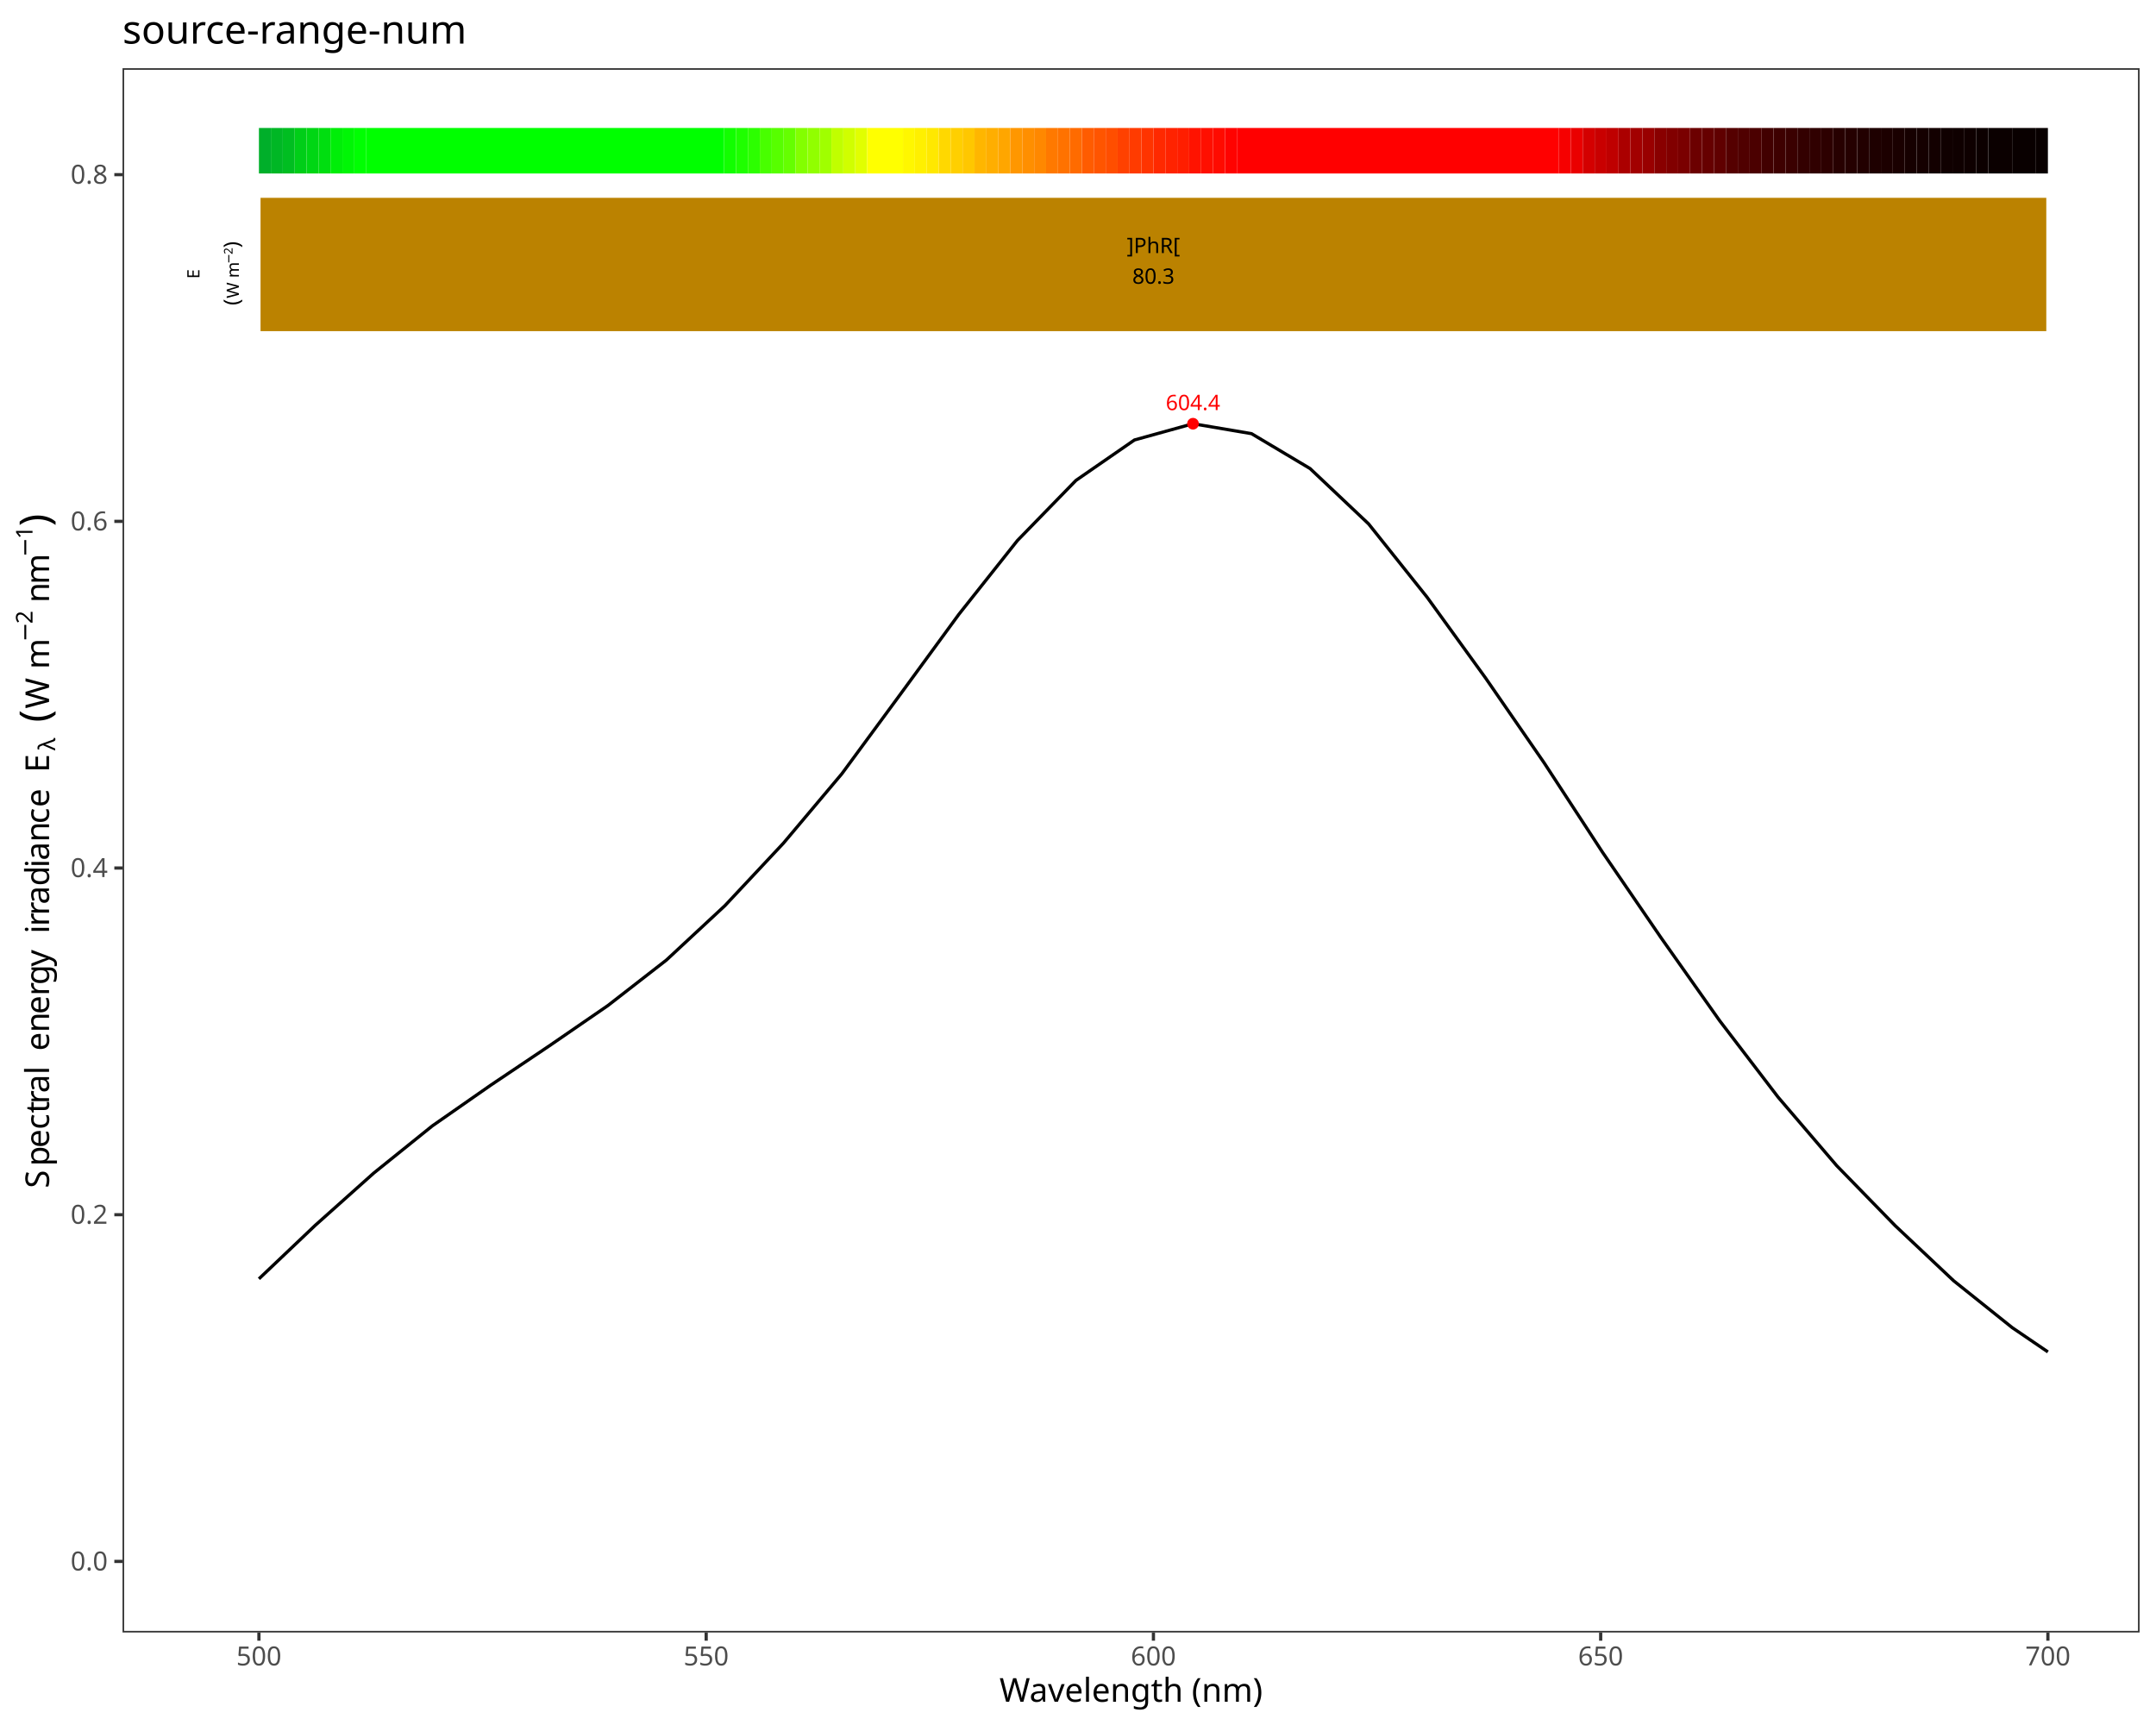
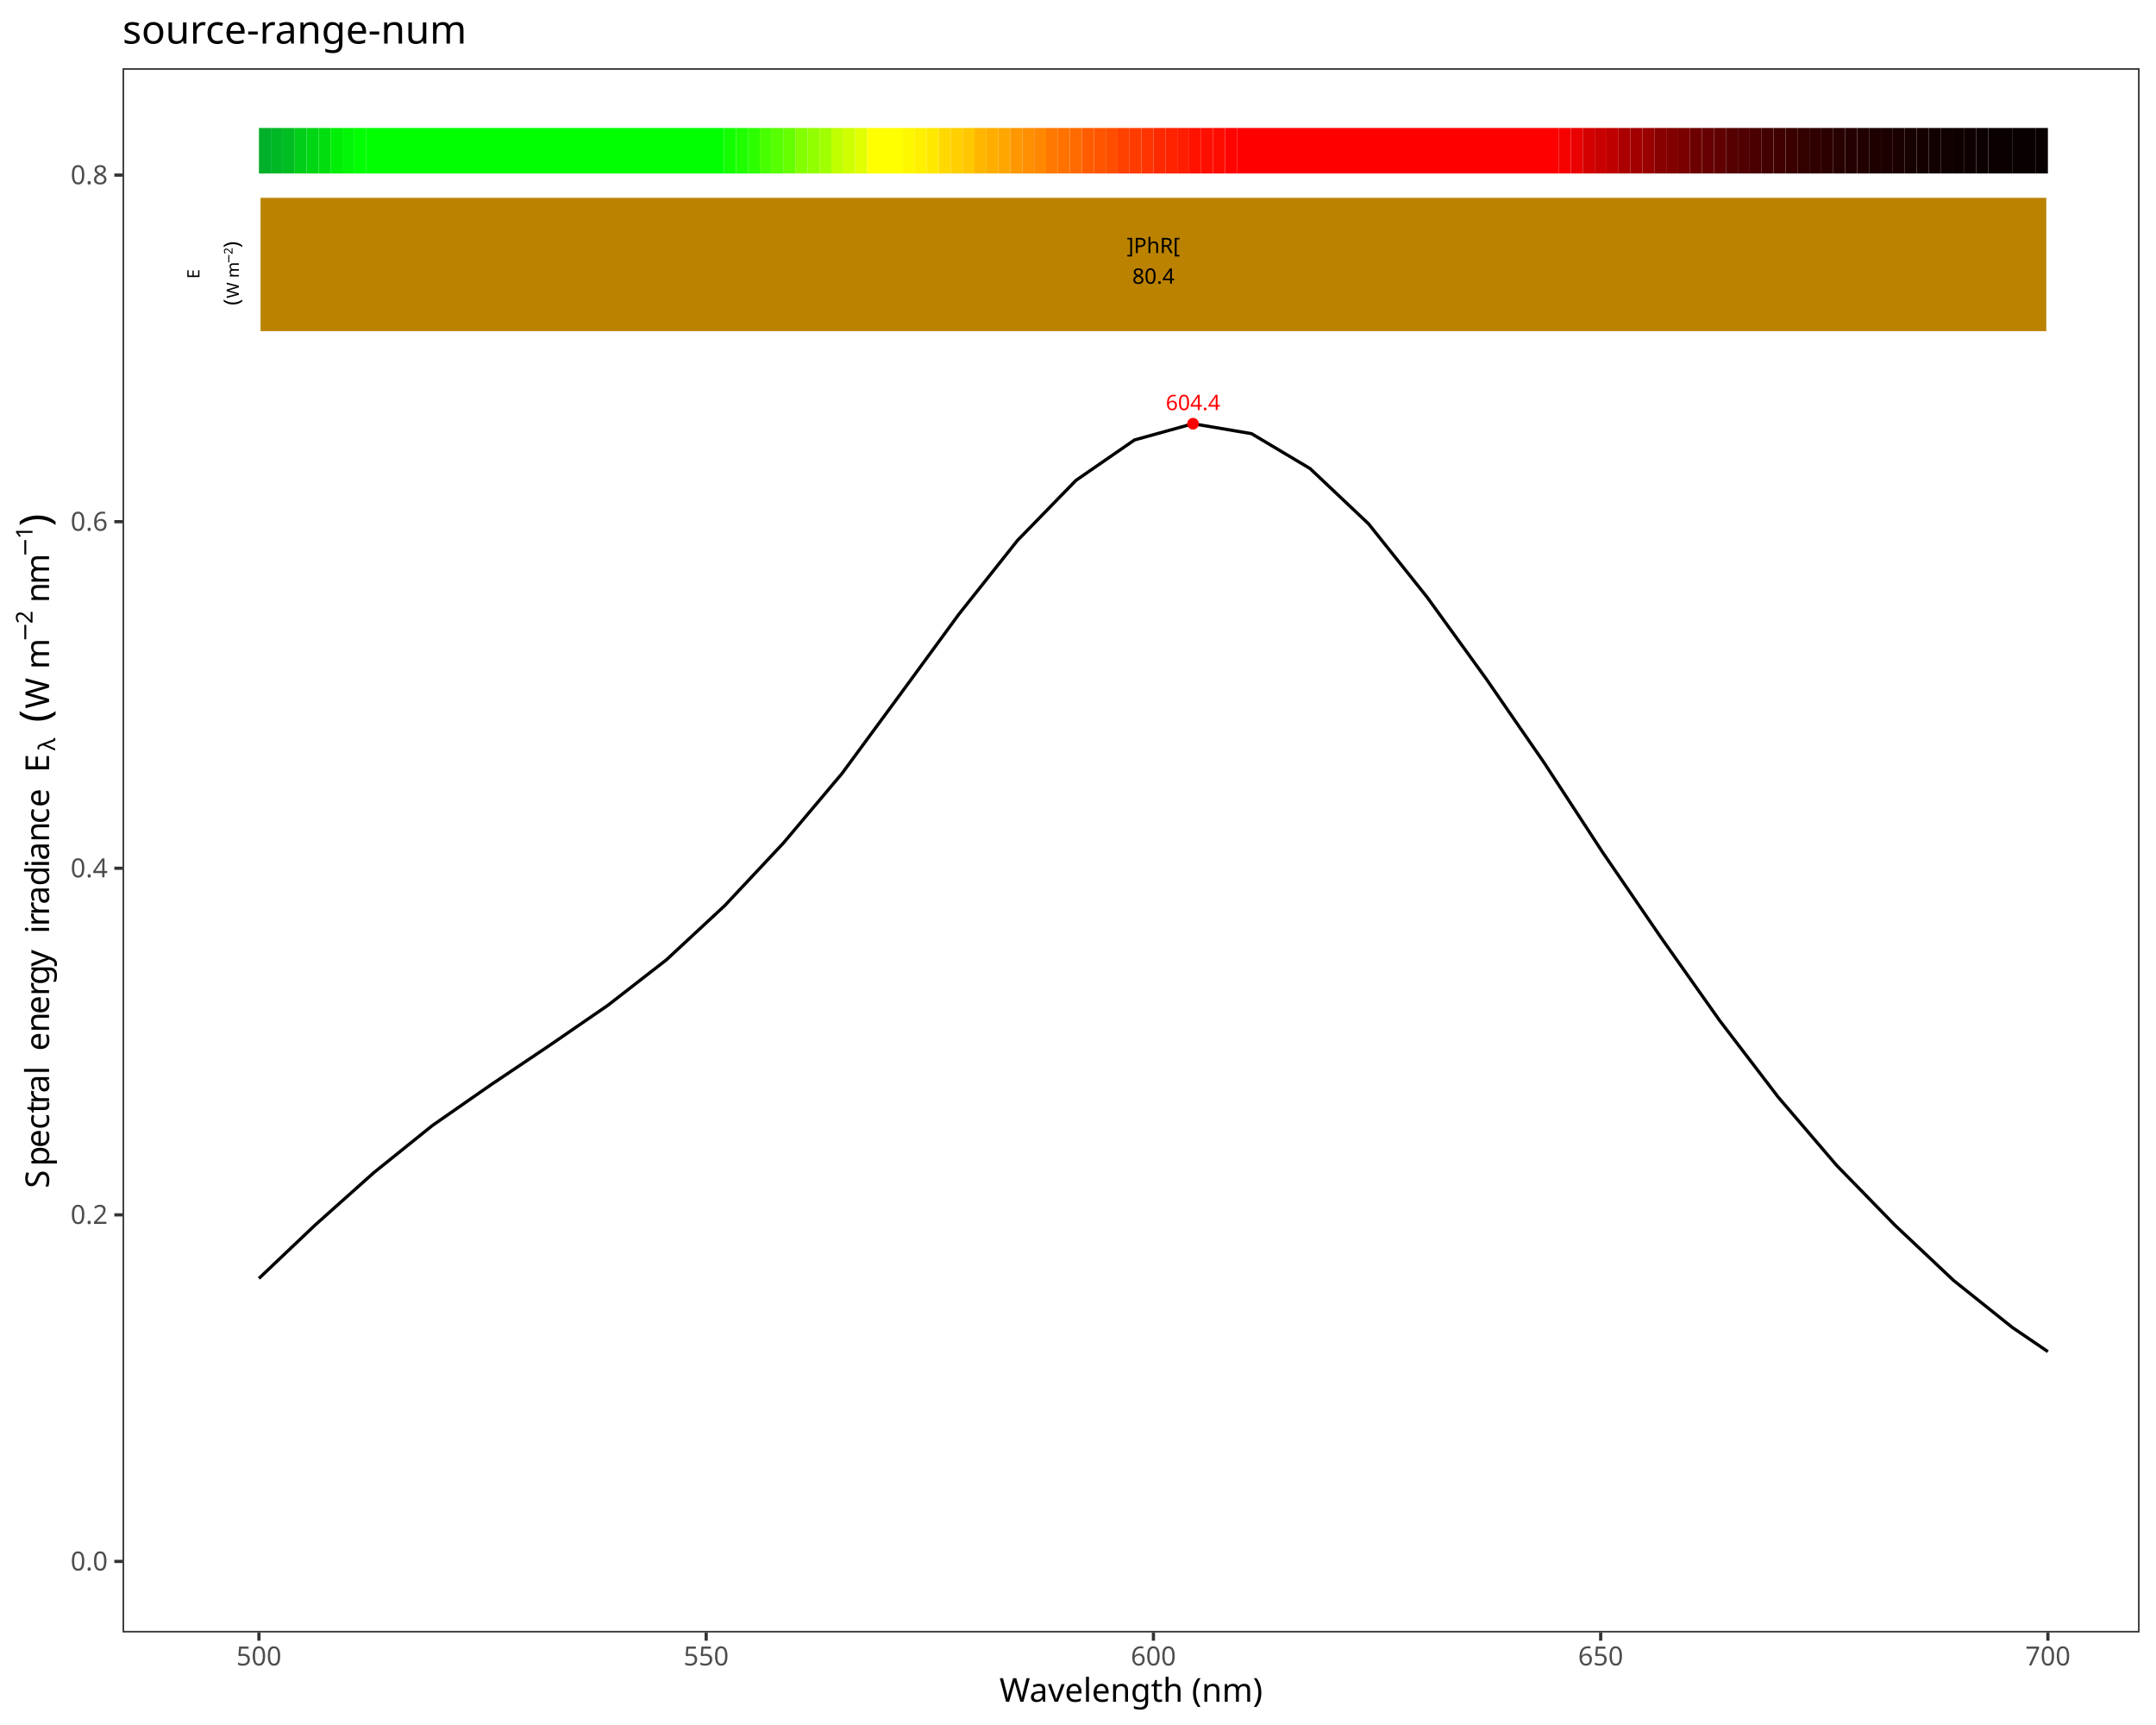
<svg xmlns="http://www.w3.org/2000/svg" class="svglite" data-engine-version="2.0" width="720.00pt" height="576.00pt" viewBox="0 0 720.00 576.00">
  <defs>
    <style type="text/css">
    .svglite line, .svglite polyline, .svglite polygon, .svglite path, .svglite rect, .svglite circle {
      fill: none;
      stroke: #000000;
      stroke-linecap: round;
      stroke-linejoin: round;
      stroke-miterlimit: 10.00;
    }
  </style>
  </defs>
  <rect width="100%" height="100%" style="stroke: none; fill: #FFFFFF;" />
  <defs>
    <clipPath id="cpMC4wMHw3MjAuMDB8MC4wMHw1NzYuMDA=">
      <rect x="0.00" y="0.00" width="720.00" height="576.00" />
    </clipPath>
  </defs>
  <g clip-path="url(#cpMC4wMHw3MjAuMDB8MC4wMHw1NzYuMDA=)">
    <rect x="0.00" y="0.00" width="720.00" height="576.00" style="stroke-width: 1.07; stroke: #FFFFFF; fill: #FFFFFF;" />
  </g>
  <defs>
    <clipPath id="cpNDAuOTJ8NzE0LjUyfDIyLjc4fDU0NS4xMQ==">
      <rect x="40.92" y="22.78" width="673.60" height="522.33" />
    </clipPath>
  </defs>
  <g clip-path="url(#cpNDAuOTJ8NzE0LjUyfDIyLjc4fDU0NS4xMQ==)">
    <rect x="40.92" y="22.78" width="673.60" height="522.33" style="stroke-width: 1.07; stroke: none; fill: #FFFFFF;" />
-     <polyline points="86.47,427.02 105.28,409.15 124.82,391.70 144.36,375.96 163.90,362.34 183.44,349.22 202.99,335.78 222.53,320.59 242.07,302.43 261.61,281.57 281.15,258.36 300.69,231.81 320.24,205.10 339.78,180.48 359.32,160.41 378.86,146.91 398.40,141.49 417.94,144.80 437.49,156.45 457.03,174.92 476.57,199.41 496.11,226.40 515.65,254.70 535.19,284.62 554.74,313.17 574.28,340.83 593.82,366.38 613.36,389.22 632.90,409.27 652.44,427.68 671.99,443.32 683.90,451.42 " style="stroke-width: 1.07; stroke-linecap: butt;" />
+     <polyline points="86.47,426.88 105.28,409.02 124.82,391.58 144.36,375.85 163.90,362.25 183.44,349.13 202.99,335.69 222.53,320.51 242.07,302.36 261.61,281.51 281.15,258.32 300.69,231.77 320.24,205.07 339.78,180.47 359.32,160.40 378.86,146.91 398.40,141.49 417.94,144.80 437.49,156.45 457.03,174.91 476.57,199.39 496.11,226.38 515.65,254.67 535.19,284.58 554.74,313.12 574.28,340.77 593.82,366.32 613.36,389.15 632.90,409.19 652.44,427.59 671.99,443.23 683.90,451.33 " style="stroke-width: 1.07; stroke-linecap: butt;" />
    <text x="398.40" y="136.94" text-anchor="middle" style="font-size: 7.11px; fill: #FF0000; font-family: sans;" textLength="17.80px" lengthAdjust="spacingAndGlyphs">604.4</text>
    <circle cx="398.40" cy="141.49" r="1.95" style="stroke-width: 0.71; stroke: none; fill: #FF0000;" />
    <rect x="86.47" y="42.73" width="3.98" height="15.20" style="stroke-width: 1.07; stroke: none; stroke-linecap: butt; stroke-linejoin: miter; fill: #00AF2A;" />
    <rect x="90.46" y="42.73" width="3.98" height="15.20" style="stroke-width: 1.07; stroke: none; stroke-linecap: butt; stroke-linejoin: miter; fill: #00B725;" />
    <rect x="94.44" y="42.73" width="3.98" height="15.20" style="stroke-width: 1.07; stroke: none; stroke-linecap: butt; stroke-linejoin: miter; fill: #00BE21;" />
    <rect x="98.42" y="42.73" width="3.98" height="15.20" style="stroke-width: 1.07; stroke: none; stroke-linecap: butt; stroke-linejoin: miter; fill: #00CE18;" />
    <rect x="102.41" y="42.73" width="3.98" height="15.20" style="stroke-width: 1.07; stroke: none; stroke-linecap: butt; stroke-linejoin: miter; fill: #00D614;" />
    <rect x="106.39" y="42.73" width="3.98" height="15.20" style="stroke-width: 1.07; stroke: none; stroke-linecap: butt; stroke-linejoin: miter; fill: #00DE10;" />
    <rect x="110.37" y="42.73" width="3.98" height="15.20" style="stroke-width: 1.07; stroke: none; stroke-linecap: butt; stroke-linejoin: miter; fill: #00EE08;" />
    <rect x="114.35" y="42.73" width="3.98" height="15.20" style="stroke-width: 1.07; stroke: none; stroke-linecap: butt; stroke-linejoin: miter; fill: #00F605;" />
    <rect x="118.34" y="42.73" width="3.98" height="15.20" style="stroke-width: 1.07; stroke: none; stroke-linecap: butt; stroke-linejoin: miter; fill: #00FF02;" />
    <rect x="122.32" y="42.73" width="119.49" height="15.20" style="stroke-width: 1.07; stroke: none; stroke-linecap: butt; stroke-linejoin: miter; fill: #00FF00;" />
    <rect x="241.81" y="42.73" width="3.98" height="15.20" style="stroke-width: 1.07; stroke: none; stroke-linecap: butt; stroke-linejoin: miter; fill: #12FF00;" />
    <rect x="245.79" y="42.73" width="3.98" height="15.20" style="stroke-width: 1.07; stroke: none; stroke-linecap: butt; stroke-linejoin: miter; fill: #1FFF00;" />
    <rect x="249.77" y="42.73" width="3.98" height="15.20" style="stroke-width: 1.07; stroke: none; stroke-linecap: butt; stroke-linejoin: miter; fill: #2CFF00;" />
    <rect x="253.75" y="42.73" width="3.98" height="15.20" style="stroke-width: 1.07; stroke: none; stroke-linecap: butt; stroke-linejoin: miter; fill: #48FF00;" />
    <rect x="257.74" y="42.73" width="3.98" height="15.20" style="stroke-width: 1.07; stroke: none; stroke-linecap: butt; stroke-linejoin: miter; fill: #57FF00;" />
    <rect x="261.72" y="42.73" width="3.98" height="15.20" style="stroke-width: 1.07; stroke: none; stroke-linecap: butt; stroke-linejoin: miter; fill: #65FF00;" />
    <rect x="265.70" y="42.73" width="3.98" height="15.20" style="stroke-width: 1.07; stroke: none; stroke-linecap: butt; stroke-linejoin: miter; fill: #83FF00;" />
    <rect x="269.69" y="42.73" width="3.98" height="15.20" style="stroke-width: 1.07; stroke: none; stroke-linecap: butt; stroke-linejoin: miter; fill: #91FF00;" />
    <rect x="273.67" y="42.73" width="3.98" height="15.20" style="stroke-width: 1.07; stroke: none; stroke-linecap: butt; stroke-linejoin: miter; fill: #A0FF00;" />
    <rect x="277.65" y="42.73" width="3.98" height="15.20" style="stroke-width: 1.07; stroke: none; stroke-linecap: butt; stroke-linejoin: miter; fill: #C0FF00;" />
    <rect x="281.63" y="42.73" width="3.98" height="15.20" style="stroke-width: 1.07; stroke: none; stroke-linecap: butt; stroke-linejoin: miter; fill: #D0FF00;" />
    <rect x="285.62" y="42.73" width="3.98" height="15.20" style="stroke-width: 1.07; stroke: none; stroke-linecap: butt; stroke-linejoin: miter; fill: #E1FF00;" />
    <rect x="289.60" y="42.73" width="11.95" height="15.20" style="stroke-width: 1.07; stroke: none; stroke-linecap: butt; stroke-linejoin: miter; fill: #FFFF00;" />
    <rect x="301.55" y="42.73" width="3.98" height="15.20" style="stroke-width: 1.07; stroke: none; stroke-linecap: butt; stroke-linejoin: miter; fill: #FFF700;" />
    <rect x="305.53" y="42.73" width="3.98" height="15.20" style="stroke-width: 1.07; stroke: none; stroke-linecap: butt; stroke-linejoin: miter; fill: #FFF000;" />
    <rect x="309.51" y="42.73" width="3.98" height="15.20" style="stroke-width: 1.07; stroke: none; stroke-linecap: butt; stroke-linejoin: miter; fill: #FFE800;" />
    <rect x="313.50" y="42.73" width="3.98" height="15.20" style="stroke-width: 1.07; stroke: none; stroke-linecap: butt; stroke-linejoin: miter; fill: #FFD800;" />
    <rect x="317.48" y="42.73" width="3.98" height="15.20" style="stroke-width: 1.07; stroke: none; stroke-linecap: butt; stroke-linejoin: miter; fill: #FFCF00;" />
    <rect x="321.46" y="42.73" width="3.98" height="15.20" style="stroke-width: 1.07; stroke: none; stroke-linecap: butt; stroke-linejoin: miter; fill: #FFC700;" />
    <rect x="325.45" y="42.73" width="3.98" height="15.20" style="stroke-width: 1.07; stroke: none; stroke-linecap: butt; stroke-linejoin: miter; fill: #FFB600;" />
    <rect x="329.43" y="42.73" width="3.98" height="15.20" style="stroke-width: 1.07; stroke: none; stroke-linecap: butt; stroke-linejoin: miter; fill: #FFAE00;" />
    <rect x="333.41" y="42.73" width="3.98" height="15.20" style="stroke-width: 1.07; stroke: none; stroke-linecap: butt; stroke-linejoin: miter; fill: #FFA600;" />
    <rect x="337.39" y="42.73" width="3.98" height="15.20" style="stroke-width: 1.07; stroke: none; stroke-linecap: butt; stroke-linejoin: miter; fill: #FF9700;" />
    <rect x="341.38" y="42.73" width="3.98" height="15.20" style="stroke-width: 1.07; stroke: none; stroke-linecap: butt; stroke-linejoin: miter; fill: #FF8F00;" />
    <rect x="345.36" y="42.73" width="3.98" height="15.20" style="stroke-width: 1.07; stroke: none; stroke-linecap: butt; stroke-linejoin: miter; fill: #FF8800;" />
    <rect x="349.34" y="42.73" width="3.98" height="15.20" style="stroke-width: 1.07; stroke: none; stroke-linecap: butt; stroke-linejoin: miter; fill: #FF7900;" />
    <rect x="353.33" y="42.73" width="3.98" height="15.20" style="stroke-width: 1.07; stroke: none; stroke-linecap: butt; stroke-linejoin: miter; fill: #FF7200;" />
    <rect x="357.31" y="42.73" width="3.98" height="15.20" style="stroke-width: 1.07; stroke: none; stroke-linecap: butt; stroke-linejoin: miter; fill: #FF6B00;" />
    <rect x="361.29" y="42.73" width="3.98" height="15.20" style="stroke-width: 1.07; stroke: none; stroke-linecap: butt; stroke-linejoin: miter; fill: #FF5C00;" />
    <rect x="365.27" y="42.73" width="3.98" height="15.20" style="stroke-width: 1.07; stroke: none; stroke-linecap: butt; stroke-linejoin: miter; fill: #FF5500;" />
    <rect x="369.26" y="42.73" width="3.98" height="15.20" style="stroke-width: 1.07; stroke: none; stroke-linecap: butt; stroke-linejoin: miter; fill: #FF4E00;" />
    <rect x="373.24" y="42.73" width="3.98" height="15.20" style="stroke-width: 1.07; stroke: none; stroke-linecap: butt; stroke-linejoin: miter; fill: #FF4100;" />
    <rect x="377.22" y="42.73" width="3.98" height="15.20" style="stroke-width: 1.07; stroke: none; stroke-linecap: butt; stroke-linejoin: miter; fill: #FF3B00;" />
    <rect x="381.21" y="42.73" width="3.98" height="15.20" style="stroke-width: 1.07; stroke: none; stroke-linecap: butt; stroke-linejoin: miter; fill: #FF3400;" />
    <rect x="385.19" y="42.73" width="3.98" height="15.20" style="stroke-width: 1.07; stroke: none; stroke-linecap: butt; stroke-linejoin: miter; fill: #FF2900;" />
    <rect x="389.17" y="42.73" width="3.98" height="15.20" style="stroke-width: 1.07; stroke: none; stroke-linecap: butt; stroke-linejoin: miter; fill: #FF2300;" />
    <rect x="393.15" y="42.73" width="3.98" height="15.20" style="stroke-width: 1.07; stroke: none; stroke-linecap: butt; stroke-linejoin: miter; fill: #FF1E00;" />
    <rect x="397.14" y="42.73" width="3.98" height="15.20" style="stroke-width: 1.07; stroke: none; stroke-linecap: butt; stroke-linejoin: miter; fill: #FF1300;" />
    <rect x="401.12" y="42.73" width="3.98" height="15.20" style="stroke-width: 1.07; stroke: none; stroke-linecap: butt; stroke-linejoin: miter; fill: #FF0F00;" />
    <rect x="405.10" y="42.73" width="3.98" height="15.20" style="stroke-width: 1.07; stroke: none; stroke-linecap: butt; stroke-linejoin: miter; fill: #FF0B00;" />
    <rect x="409.09" y="42.73" width="3.98" height="15.20" style="stroke-width: 1.07; stroke: none; stroke-linecap: butt; stroke-linejoin: miter; fill: #FF0300;" />
    <rect x="413.07" y="42.73" width="107.54" height="15.20" style="stroke-width: 1.07; stroke: none; stroke-linecap: butt; stroke-linejoin: miter; fill: #FF0000;" />
    <rect x="520.61" y="42.73" width="3.98" height="15.20" style="stroke-width: 1.07; stroke: none; stroke-linecap: butt; stroke-linejoin: miter; fill: #F60000;" />
    <rect x="524.59" y="42.73" width="3.98" height="15.20" style="stroke-width: 1.07; stroke: none; stroke-linecap: butt; stroke-linejoin: miter; fill: #EA0000;" />
    <rect x="528.57" y="42.73" width="3.98" height="15.20" style="stroke-width: 1.07; stroke: none; stroke-linecap: butt; stroke-linejoin: miter; fill: #D40000;" />
    <rect x="532.55" y="42.73" width="3.98" height="15.20" style="stroke-width: 1.07; stroke: none; stroke-linecap: butt; stroke-linejoin: miter; fill: #C90000;" />
    <rect x="536.54" y="42.73" width="3.98" height="15.20" style="stroke-width: 1.07; stroke: none; stroke-linecap: butt; stroke-linejoin: miter; fill: #BF0000;" />
    <rect x="540.52" y="42.73" width="3.98" height="15.20" style="stroke-width: 1.07; stroke: none; stroke-linecap: butt; stroke-linejoin: miter; fill: #AB0000;" />
    <rect x="544.50" y="42.73" width="3.98" height="15.20" style="stroke-width: 1.07; stroke: none; stroke-linecap: butt; stroke-linejoin: miter; fill: #A20000;" />
    <rect x="548.49" y="42.73" width="3.98" height="15.20" style="stroke-width: 1.07; stroke: none; stroke-linecap: butt; stroke-linejoin: miter; fill: #990000;" />
    <rect x="552.47" y="42.73" width="3.98" height="15.20" style="stroke-width: 1.07; stroke: none; stroke-linecap: butt; stroke-linejoin: miter; fill: #890000;" />
    <rect x="556.45" y="42.73" width="3.98" height="15.20" style="stroke-width: 1.07; stroke: none; stroke-linecap: butt; stroke-linejoin: miter; fill: #810000;" />
    <rect x="560.43" y="42.73" width="3.98" height="15.20" style="stroke-width: 1.07; stroke: none; stroke-linecap: butt; stroke-linejoin: miter; fill: #7A0000;" />
    <rect x="564.42" y="42.73" width="3.98" height="15.20" style="stroke-width: 1.07; stroke: none; stroke-linecap: butt; stroke-linejoin: miter; fill: #6C0000;" />
    <rect x="568.40" y="42.73" width="3.98" height="15.20" style="stroke-width: 1.07; stroke: none; stroke-linecap: butt; stroke-linejoin: miter; fill: #660000;" />
    <rect x="572.38" y="42.73" width="3.98" height="15.20" style="stroke-width: 1.07; stroke: none; stroke-linecap: butt; stroke-linejoin: miter; fill: #600000;" />
    <rect x="576.37" y="42.73" width="3.98" height="15.20" style="stroke-width: 1.07; stroke: none; stroke-linecap: butt; stroke-linejoin: miter; fill: #550000;" />
    <rect x="580.35" y="42.73" width="3.98" height="15.20" style="stroke-width: 1.07; stroke: none; stroke-linecap: butt; stroke-linejoin: miter; fill: #500000;" />
    <rect x="584.33" y="42.73" width="3.98" height="15.20" style="stroke-width: 1.07; stroke: none; stroke-linecap: butt; stroke-linejoin: miter; fill: #4B0000;" />
    <rect x="588.31" y="42.73" width="3.98" height="15.20" style="stroke-width: 1.07; stroke: none; stroke-linecap: butt; stroke-linejoin: miter; fill: #420000;" />
    <rect x="592.30" y="42.73" width="3.98" height="15.20" style="stroke-width: 1.07; stroke: none; stroke-linecap: butt; stroke-linejoin: miter; fill: #3E0000;" />
    <rect x="596.28" y="42.73" width="3.98" height="15.20" style="stroke-width: 1.07; stroke: none; stroke-linecap: butt; stroke-linejoin: miter; fill: #3A0000;" />
    <rect x="600.26" y="42.73" width="3.98" height="15.20" style="stroke-width: 1.07; stroke: none; stroke-linecap: butt; stroke-linejoin: miter; fill: #330000;" />
    <rect x="604.25" y="42.73" width="3.98" height="15.20" style="stroke-width: 1.07; stroke: none; stroke-linecap: butt; stroke-linejoin: miter; fill: #300000;" />
    <rect x="608.23" y="42.73" width="3.98" height="15.20" style="stroke-width: 1.07; stroke: none; stroke-linecap: butt; stroke-linejoin: miter; fill: #2D0000;" />
    <rect x="612.21" y="42.73" width="3.98" height="15.20" style="stroke-width: 1.07; stroke: none; stroke-linecap: butt; stroke-linejoin: miter; fill: #270000;" />
    <rect x="616.19" y="42.73" width="3.98" height="15.20" style="stroke-width: 1.07; stroke: none; stroke-linecap: butt; stroke-linejoin: miter; fill: #250000;" />
    <rect x="620.18" y="42.73" width="3.98" height="15.20" style="stroke-width: 1.07; stroke: none; stroke-linecap: butt; stroke-linejoin: miter; fill: #220000;" />
    <rect x="624.16" y="42.73" width="3.98" height="15.20" style="stroke-width: 1.07; stroke: none; stroke-linecap: butt; stroke-linejoin: miter; fill: #1E0000;" />
    <rect x="628.14" y="42.73" width="3.98" height="15.20" style="stroke-width: 1.07; stroke: none; stroke-linecap: butt; stroke-linejoin: miter; fill: #1C0000;" />
    <rect x="632.13" y="42.73" width="3.98" height="15.20" style="stroke-width: 1.07; stroke: none; stroke-linecap: butt; stroke-linejoin: miter; fill: #1A0000;" />
    <rect x="636.11" y="42.73" width="3.98" height="15.20" style="stroke-width: 1.07; stroke: none; stroke-linecap: butt; stroke-linejoin: miter; fill: #160000;" />
    <rect x="640.09" y="42.73" width="3.98" height="15.20" style="stroke-width: 1.07; stroke: none; stroke-linecap: butt; stroke-linejoin: miter; fill: #150000;" />
    <rect x="644.07" y="42.73" width="3.98" height="15.20" style="stroke-width: 1.07; stroke: none; stroke-linecap: butt; stroke-linejoin: miter; fill: #130000;" />
    <rect x="648.06" y="42.73" width="3.98" height="15.20" style="stroke-width: 1.07; stroke: none; stroke-linecap: butt; stroke-linejoin: miter; fill: #100000;" />
    <rect x="652.04" y="42.73" width="3.98" height="15.20" style="stroke-width: 1.07; stroke: none; stroke-linecap: butt; stroke-linejoin: miter; fill: #0F0000;" />
    <rect x="656.02" y="42.73" width="3.98" height="15.20" style="stroke-width: 1.07; stroke: none; stroke-linecap: butt; stroke-linejoin: miter; fill: #0E0000;" />
    <rect x="660.01" y="42.73" width="3.98" height="15.20" style="stroke-width: 1.07; stroke: none; stroke-linecap: butt; stroke-linejoin: miter; fill: #0C0000;" />
    <rect x="663.99" y="42.73" width="7.97" height="15.20" style="stroke-width: 1.07; stroke: none; stroke-linecap: butt; stroke-linejoin: miter; fill: #0B0000;" />
    <rect x="671.95" y="42.73" width="7.97" height="15.20" style="stroke-width: 1.07; stroke: none; stroke-linecap: butt; stroke-linejoin: miter; fill: #090000;" />
    <rect x="679.92" y="42.73" width="3.98" height="15.20" style="stroke-width: 1.07; stroke: none; stroke-linecap: butt; stroke-linejoin: miter; fill: #080000;" />
    <rect x="86.47" y="65.52" width="597.43" height="45.59" style="stroke-width: 1.07; stroke: #FFFFFF; stroke-linecap: butt; stroke-linejoin: miter; fill: #BB8200;" />
    <text x="385.19" y="84.50" text-anchor="middle" style="font-size: 7.11px; font-family: sans;" textLength="17.79px" lengthAdjust="spacingAndGlyphs">]PhR[</text>
-     <text x="385.19" y="94.74" text-anchor="middle" style="font-size: 7.11px; font-family: sans;" textLength="13.85px" lengthAdjust="spacingAndGlyphs">80.3</text>
+     <text x="385.19" y="94.74" text-anchor="middle" style="font-size: 7.11px; font-family: sans;" textLength="13.85px" lengthAdjust="spacingAndGlyphs">80.4</text>
    <text transform="translate(66.61,93.06) rotate(-90)" style="font-size: 5.69px; font-family: sans;" textLength="3.80px" lengthAdjust="spacingAndGlyphs">E</text>
    <text transform="translate(79.77,101.95) rotate(-90)" style="font-size: 7.11px; font-family: sans;" textLength="2.37px" lengthAdjust="spacingAndGlyphs">(</text>
    <text transform="translate(79.77,99.58) rotate(-90)" style="font-size: 5.69px; font-family: sans;" textLength="5.37px" lengthAdjust="spacingAndGlyphs">W</text>
    <text transform="translate(79.77,94.21) rotate(-90)" style="font-size: 5.69px; font-family: sans;" textLength="1.42px" lengthAdjust="spacingAndGlyphs"> </text>
    <text transform="translate(79.77,92.79) rotate(-90)" style="font-size: 5.69px; font-family: sans;" textLength="4.74px" lengthAdjust="spacingAndGlyphs">m</text>
    <text transform="translate(77.66,88.05) rotate(-90)" style="font-size: 3.98px; font-family: sans;" textLength="3.10px" lengthAdjust="spacingAndGlyphs">−</text>
    <text transform="translate(77.66,84.95) rotate(-90)" style="font-size: 3.98px; font-family: sans;" textLength="2.22px" lengthAdjust="spacingAndGlyphs">2</text>
    <text transform="translate(79.77,82.74) rotate(-90)" style="font-size: 7.11px; font-family: sans;" textLength="2.36px" lengthAdjust="spacingAndGlyphs">)</text>
    <rect x="40.92" y="22.78" width="673.60" height="522.33" style="stroke-width: 1.07; stroke: #333333;" />
  </g>
  <g clip-path="url(#cpMC4wMHw3MjAuMDB8MC4wMHw1NzYuMDA=)">
    <text x="35.99" y="524.40" text-anchor="end" style="font-size: 8.80px; fill: #4D4D4D; font-family: sans;" textLength="12.23px" lengthAdjust="spacingAndGlyphs">0.0</text>
-     <text x="35.99" y="408.63" text-anchor="end" style="font-size: 8.80px; fill: #4D4D4D; font-family: sans;" textLength="12.23px" lengthAdjust="spacingAndGlyphs">0.2</text>
-     <text x="35.99" y="292.87" text-anchor="end" style="font-size: 8.80px; fill: #4D4D4D; font-family: sans;" textLength="12.23px" lengthAdjust="spacingAndGlyphs">0.4</text>
-     <text x="35.99" y="177.11" text-anchor="end" style="font-size: 8.80px; fill: #4D4D4D; font-family: sans;" textLength="12.23px" lengthAdjust="spacingAndGlyphs">0.6</text>
-     <text x="35.99" y="61.34" text-anchor="end" style="font-size: 8.80px; fill: #4D4D4D; font-family: sans;" textLength="12.23px" lengthAdjust="spacingAndGlyphs">0.8</text>
+     <text x="35.99" y="408.67" text-anchor="end" style="font-size: 8.80px; fill: #4D4D4D; font-family: sans;" textLength="12.23px" lengthAdjust="spacingAndGlyphs">0.2</text>
+     <text x="35.99" y="292.95" text-anchor="end" style="font-size: 8.80px; fill: #4D4D4D; font-family: sans;" textLength="12.23px" lengthAdjust="spacingAndGlyphs">0.4</text>
+     <text x="35.99" y="177.22" text-anchor="end" style="font-size: 8.80px; fill: #4D4D4D; font-family: sans;" textLength="12.23px" lengthAdjust="spacingAndGlyphs">0.6</text>
+     <text x="35.99" y="61.50" text-anchor="end" style="font-size: 8.80px; fill: #4D4D4D; font-family: sans;" textLength="12.23px" lengthAdjust="spacingAndGlyphs">0.8</text>
    <polyline points="38.18,521.37 40.92,521.37 " style="stroke-width: 1.07; stroke: #333333; stroke-linecap: butt;" />
-     <polyline points="38.18,405.61 40.92,405.61 " style="stroke-width: 1.07; stroke: #333333; stroke-linecap: butt;" />
-     <polyline points="38.18,289.84 40.92,289.84 " style="stroke-width: 1.07; stroke: #333333; stroke-linecap: butt;" />
-     <polyline points="38.18,174.08 40.92,174.08 " style="stroke-width: 1.07; stroke: #333333; stroke-linecap: butt;" />
-     <polyline points="38.18,58.32 40.92,58.32 " style="stroke-width: 1.07; stroke: #333333; stroke-linecap: butt;" />
+     <polyline points="38.18,405.65 40.92,405.65 " style="stroke-width: 1.07; stroke: #333333; stroke-linecap: butt;" />
+     <polyline points="38.18,289.92 40.92,289.92 " style="stroke-width: 1.07; stroke: #333333; stroke-linecap: butt;" />
+     <polyline points="38.18,174.20 40.92,174.20 " style="stroke-width: 1.07; stroke: #333333; stroke-linecap: butt;" />
+     <polyline points="38.18,58.47 40.92,58.47 " style="stroke-width: 1.07; stroke: #333333; stroke-linecap: butt;" />
    <polyline points="86.47,547.85 86.47,545.11 " style="stroke-width: 1.07; stroke: #333333; stroke-linecap: butt;" />
    <polyline points="235.83,547.85 235.83,545.11 " style="stroke-width: 1.07; stroke: #333333; stroke-linecap: butt;" />
    <polyline points="385.19,547.85 385.19,545.11 " style="stroke-width: 1.07; stroke: #333333; stroke-linecap: butt;" />
    <polyline points="534.55,547.85 534.55,545.11 " style="stroke-width: 1.07; stroke: #333333; stroke-linecap: butt;" />
    <polyline points="683.90,547.85 683.90,545.11 " style="stroke-width: 1.07; stroke: #333333; stroke-linecap: butt;" />
    <text x="86.47" y="556.10" text-anchor="middle" style="font-size: 8.80px; fill: #4D4D4D; font-family: sans;" textLength="14.68px" lengthAdjust="spacingAndGlyphs">500</text>
    <text x="235.83" y="556.10" text-anchor="middle" style="font-size: 8.80px; fill: #4D4D4D; font-family: sans;" textLength="14.68px" lengthAdjust="spacingAndGlyphs">550</text>
    <text x="385.19" y="556.10" text-anchor="middle" style="font-size: 8.80px; fill: #4D4D4D; font-family: sans;" textLength="14.68px" lengthAdjust="spacingAndGlyphs">600</text>
    <text x="534.55" y="556.10" text-anchor="middle" style="font-size: 8.80px; fill: #4D4D4D; font-family: sans;" textLength="14.68px" lengthAdjust="spacingAndGlyphs">650</text>
    <text x="683.90" y="556.10" text-anchor="middle" style="font-size: 8.80px; fill: #4D4D4D; font-family: sans;" textLength="14.68px" lengthAdjust="spacingAndGlyphs">700</text>
    <text x="377.72" y="568.24" text-anchor="middle" style="font-size: 11.00px; font-family: sans;" textLength="83.76px" lengthAdjust="spacingAndGlyphs">Wavelength (nm)</text>
    <text transform="translate(16.38,396.75) rotate(-90)" style="font-size: 11.00px; font-family: sans;" textLength="7.34px" lengthAdjust="spacingAndGlyphs">S</text>
    <text transform="translate(16.38,389.41) rotate(-90)" style="font-size: 11.00px; font-family: sans;" textLength="6.12px" lengthAdjust="spacingAndGlyphs">p</text>
    <text transform="translate(16.38,383.29) rotate(-90)" style="font-size: 11.00px; font-family: sans;" textLength="6.12px" lengthAdjust="spacingAndGlyphs">e</text>
    <text transform="translate(16.38,377.17) rotate(-90)" style="font-size: 11.00px; font-family: sans;" textLength="5.50px" lengthAdjust="spacingAndGlyphs">c</text>
    <text transform="translate(16.38,371.67) rotate(-90)" style="font-size: 11.00px; font-family: sans;" textLength="3.06px" lengthAdjust="spacingAndGlyphs">t</text>
    <text transform="translate(16.38,368.61) rotate(-90)" style="font-size: 11.00px; font-family: sans;" textLength="3.66px" lengthAdjust="spacingAndGlyphs">r</text>
    <text transform="translate(16.38,364.95) rotate(-90)" style="font-size: 11.00px; font-family: sans;" textLength="6.12px" lengthAdjust="spacingAndGlyphs">a</text>
    <text transform="translate(16.38,358.83) rotate(-90)" style="font-size: 11.00px; font-family: sans;" textLength="2.44px" lengthAdjust="spacingAndGlyphs">l</text>
    <text transform="translate(16.38,356.39) rotate(-90)" style="font-size: 11.00px; font-family: sans;" textLength="2.75px" lengthAdjust="spacingAndGlyphs"> </text>
    <text transform="translate(16.38,353.64) rotate(-90)" style="font-size: 11.00px; font-family: sans;" textLength="2.75px" lengthAdjust="spacingAndGlyphs"> </text>
    <text transform="translate(16.38,350.89) rotate(-90)" style="font-size: 11.00px; font-family: sans;" textLength="6.12px" lengthAdjust="spacingAndGlyphs">e</text>
    <text transform="translate(16.38,344.77) rotate(-90)" style="font-size: 11.00px; font-family: sans;" textLength="6.12px" lengthAdjust="spacingAndGlyphs">n</text>
    <text transform="translate(16.38,338.65) rotate(-90)" style="font-size: 11.00px; font-family: sans;" textLength="6.12px" lengthAdjust="spacingAndGlyphs">e</text>
    <text transform="translate(16.38,332.53) rotate(-90)" style="font-size: 11.00px; font-family: sans;" textLength="3.66px" lengthAdjust="spacingAndGlyphs">r</text>
    <text transform="translate(16.38,328.87) rotate(-90)" style="font-size: 11.00px; font-family: sans;" textLength="6.12px" lengthAdjust="spacingAndGlyphs">g</text>
    <text transform="translate(16.38,322.75) rotate(-90)" style="font-size: 11.00px; font-family: sans;" textLength="5.50px" lengthAdjust="spacingAndGlyphs">y</text>
    <text transform="translate(16.38,317.25) rotate(-90)" style="font-size: 11.00px; font-family: sans;" textLength="2.75px" lengthAdjust="spacingAndGlyphs"> </text>
    <text transform="translate(16.38,314.49) rotate(-90)" style="font-size: 11.00px; font-family: sans;" textLength="2.75px" lengthAdjust="spacingAndGlyphs"> </text>
    <text transform="translate(16.38,311.74) rotate(-90)" style="font-size: 11.00px; font-family: sans;" textLength="2.44px" lengthAdjust="spacingAndGlyphs">i</text>
    <text transform="translate(16.38,309.30) rotate(-90)" style="font-size: 11.00px; font-family: sans;" textLength="3.66px" lengthAdjust="spacingAndGlyphs">r</text>
    <text transform="translate(16.38,305.64) rotate(-90)" style="font-size: 11.00px; font-family: sans;" textLength="3.66px" lengthAdjust="spacingAndGlyphs">r</text>
    <text transform="translate(16.38,301.97) rotate(-90)" style="font-size: 11.00px; font-family: sans;" textLength="6.12px" lengthAdjust="spacingAndGlyphs">a</text>
    <text transform="translate(16.38,295.86) rotate(-90)" style="font-size: 11.00px; font-family: sans;" textLength="6.12px" lengthAdjust="spacingAndGlyphs">d</text>
    <text transform="translate(16.38,289.74) rotate(-90)" style="font-size: 11.00px; font-family: sans;" textLength="2.44px" lengthAdjust="spacingAndGlyphs">i</text>
    <text transform="translate(16.38,287.30) rotate(-90)" style="font-size: 11.00px; font-family: sans;" textLength="6.12px" lengthAdjust="spacingAndGlyphs">a</text>
    <text transform="translate(16.38,281.18) rotate(-90)" style="font-size: 11.00px; font-family: sans;" textLength="6.12px" lengthAdjust="spacingAndGlyphs">n</text>
    <text transform="translate(16.38,275.06) rotate(-90)" style="font-size: 11.00px; font-family: sans;" textLength="5.50px" lengthAdjust="spacingAndGlyphs">c</text>
    <text transform="translate(16.38,269.55) rotate(-90)" style="font-size: 11.00px; font-family: sans;" textLength="6.12px" lengthAdjust="spacingAndGlyphs">e</text>
    <text transform="translate(16.38,263.44) rotate(-90)" style="font-size: 11.00px; font-family: sans;" textLength="2.75px" lengthAdjust="spacingAndGlyphs"> </text>
    <text transform="translate(16.38,260.68) rotate(-90)" style="font-size: 11.00px; font-family: sans;" textLength="2.75px" lengthAdjust="spacingAndGlyphs"> </text>
    <text transform="translate(16.38,257.93) rotate(-90)" style="font-size: 11.00px; font-family: sans;" textLength="7.34px" lengthAdjust="spacingAndGlyphs">E</text>
    <text transform="translate(18.42,250.59) rotate(-90)" style="font-size: 7.70px; font-family: sans;" textLength="3.92px" lengthAdjust="spacingAndGlyphs">λ</text>
    <text transform="translate(16.38,246.67) rotate(-90)" style="font-size: 11.00px; font-family: sans;" textLength="2.75px" lengthAdjust="spacingAndGlyphs"> </text>
    <text transform="translate(16.38,243.92) rotate(-90)" style="font-size: 11.00px; font-family: sans;" textLength="2.75px" lengthAdjust="spacingAndGlyphs"> </text>
    <text transform="translate(16.38,241.17) rotate(-90)" style="font-size: 13.75px; font-family: sans;" textLength="4.58px" lengthAdjust="spacingAndGlyphs">(</text>
    <text transform="translate(16.38,236.59) rotate(-90)" style="font-size: 11.00px; font-family: sans;" textLength="10.38px" lengthAdjust="spacingAndGlyphs">W</text>
    <text transform="translate(16.38,226.21) rotate(-90)" style="font-size: 11.00px; font-family: sans;" textLength="2.75px" lengthAdjust="spacingAndGlyphs"> </text>
    <text transform="translate(16.38,223.45) rotate(-90)" style="font-size: 11.00px; font-family: sans;" textLength="9.17px" lengthAdjust="spacingAndGlyphs">m</text>
    <text transform="translate(10.86,214.29) rotate(-90)" style="font-size: 7.70px; font-family: sans;" textLength="5.98px" lengthAdjust="spacingAndGlyphs">−</text>
    <text transform="translate(10.86,208.30) rotate(-90)" style="font-size: 7.70px; font-family: sans;" textLength="4.28px" lengthAdjust="spacingAndGlyphs">2</text>
    <text transform="translate(16.38,204.02) rotate(-90)" style="font-size: 11.00px; font-family: sans;" textLength="2.75px" lengthAdjust="spacingAndGlyphs"> </text>
    <text transform="translate(16.38,201.27) rotate(-90)" style="font-size: 11.00px; font-family: sans;" textLength="6.12px" lengthAdjust="spacingAndGlyphs">n</text>
    <text transform="translate(16.38,195.15) rotate(-90)" style="font-size: 11.00px; font-family: sans;" textLength="9.17px" lengthAdjust="spacingAndGlyphs">m</text>
    <text transform="translate(10.86,185.98) rotate(-90)" style="font-size: 7.70px; font-family: sans;" textLength="5.98px" lengthAdjust="spacingAndGlyphs">−</text>
    <text transform="translate(10.86,180.00) rotate(-90)" style="font-size: 7.70px; font-family: sans;" textLength="4.28px" lengthAdjust="spacingAndGlyphs">1</text>
    <text transform="translate(16.38,175.72) rotate(-90)" style="font-size: 13.75px; font-family: sans;" textLength="4.57px" lengthAdjust="spacingAndGlyphs">)</text>
    <text x="40.92" y="14.56" style="font-size: 13.20px; font-family: sans;" textLength="107.87px" lengthAdjust="spacingAndGlyphs">source-range-num</text>
  </g>
</svg>
